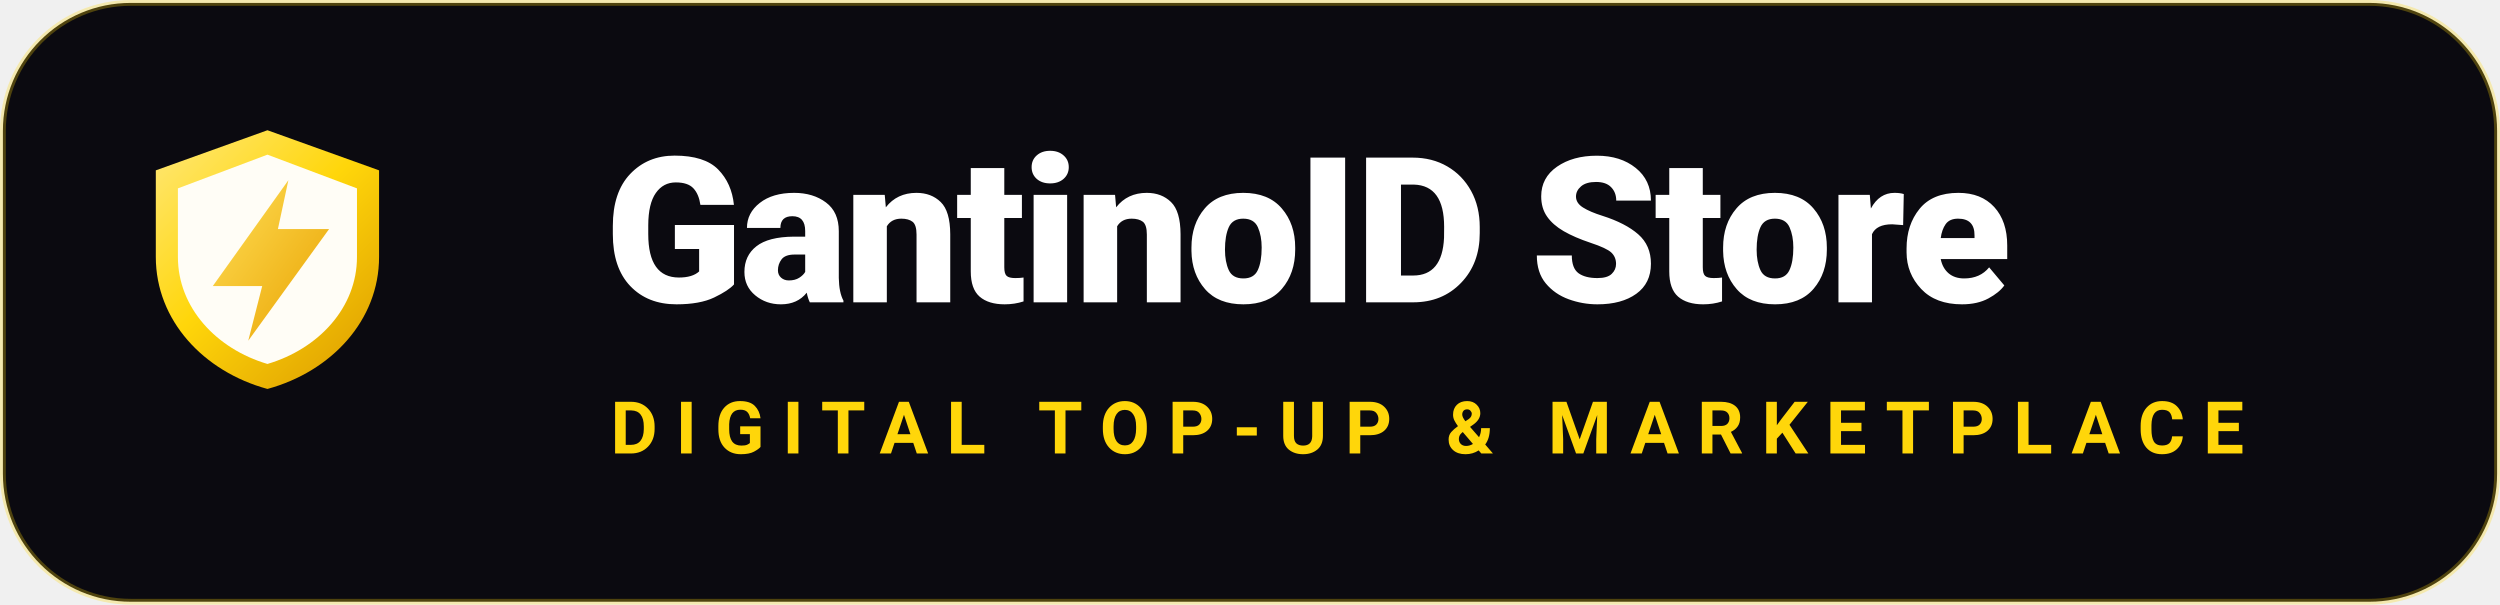
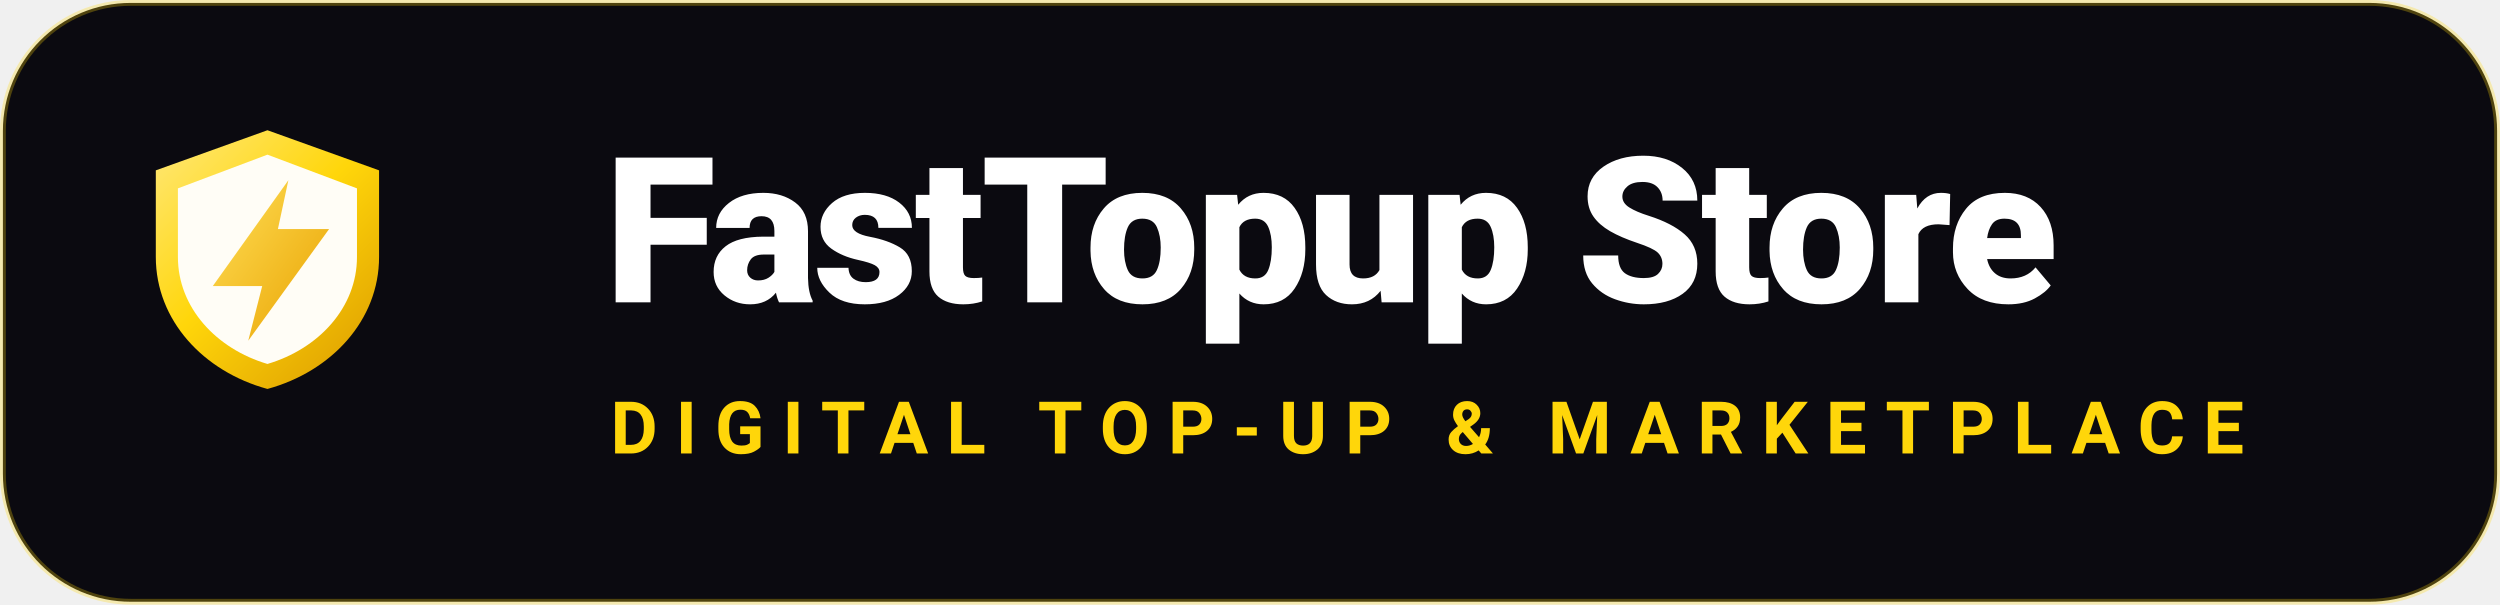
- <svg xmlns="http://www.w3.org/2000/svg" viewBox="0 0 430 104" role="img" aria-label="GantinoID Store — Digital Top-Up &amp; Marketplace" font-family="'Sora','Plus Jakarta Sans',system-ui,-apple-system,'Segoe UI',Roboto,Arial,sans-serif">
+ <svg xmlns="http://www.w3.org/2000/svg" viewBox="0 0 430 104" role="img" aria-label="FastTopup Store â€” Digital Top-Up &amp; Marketplace" font-family="'Sora','Plus Jakarta Sans',system-ui,-apple-system,'Segoe UI',Roboto,Arial,sans-serif">
  <defs>
    <linearGradient id="gidShield" x1="0" y1="0" x2="0.85" y2="1">
      <stop offset="0" stop-color="#FFE87A" />
      <stop offset="0.5" stop-color="#FFD60A" />
      <stop offset="1" stop-color="#DFA000" />
    </linearGradient>
    <linearGradient id="gidBolt" x1="0" y1="0" x2="1" y2="1">
      <stop offset="0" stop-color="#FFDF57" />
      <stop offset="1" stop-color="#E9A200" />
    </linearGradient>
  </defs>
  <rect x="0.5" y="0.5" width="429" height="103" rx="22" fill="#0b0a10" stroke="rgba(255,214,10,0.28)" />
  <g transform="translate(22 20)">
    <path fill="url(#gidShield)" d="M24 2.4 43.2 9.3v14.9c0 10.9-8.2 19.7-19.2 22.7C13 43.9 4.8 35.1 4.8 24.2V9.3Z" />
    <path fill="#FFFDF6" d="M24 6.6 39.4 12.4v11.8c0 8.7-6.6 15.8-15.4 18.4-8.8-2.6-15.4-9.7-15.4-18.4V12.4Z" />
    <path fill="url(#gidBolt)" d="M27.6 11 14.6 29.2h8.5L20.7 38.6 34.6 19.4h-8.8Z" />
  </g>
-   <text x="104" y="52" fill="#FFFFFF" font-size="35" font-weight="800" letter-spacing="-0.6">GantinoID Store</text>
+   <text x="104" y="52" fill="#FFFFFF" font-size="35" font-weight="800" letter-spacing="-0.6">FastTopup Store</text>
  <text x="105" y="78" fill="#FFD60A" font-size="12.5" font-weight="600" letter-spacing="3.1">DIGITAL TOP-UP &amp; MARKETPLACE</text>
</svg>
